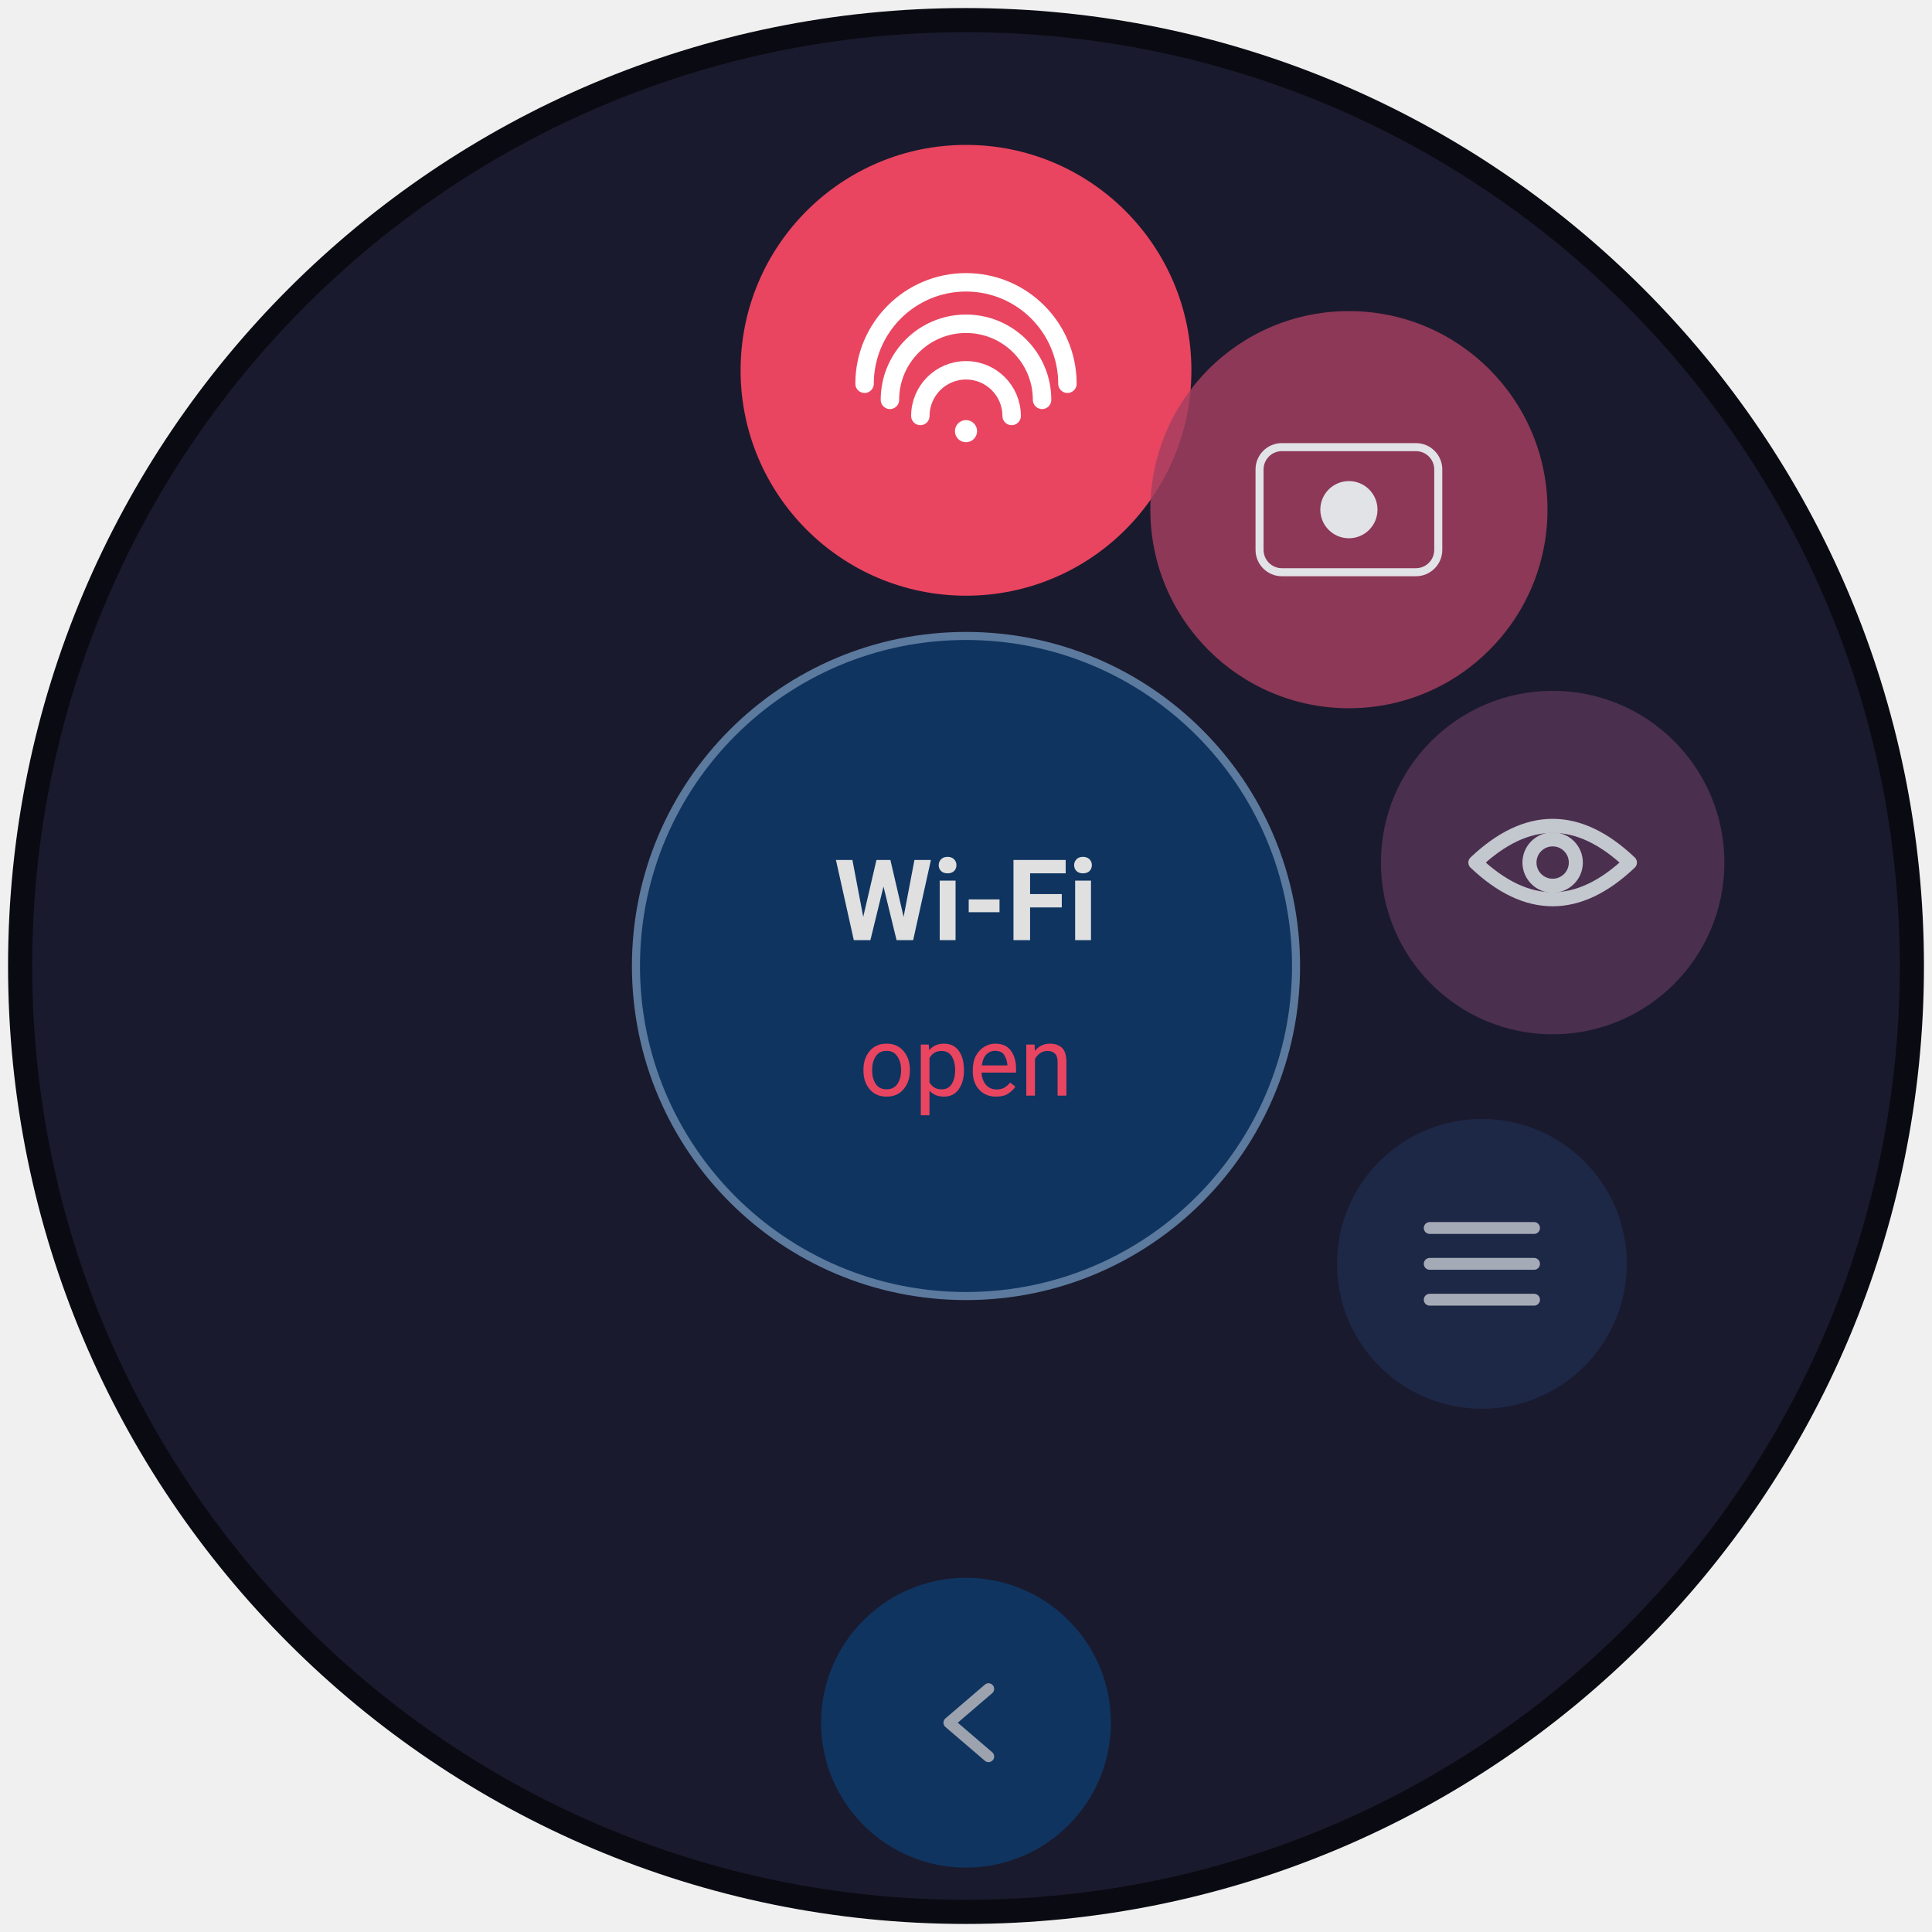
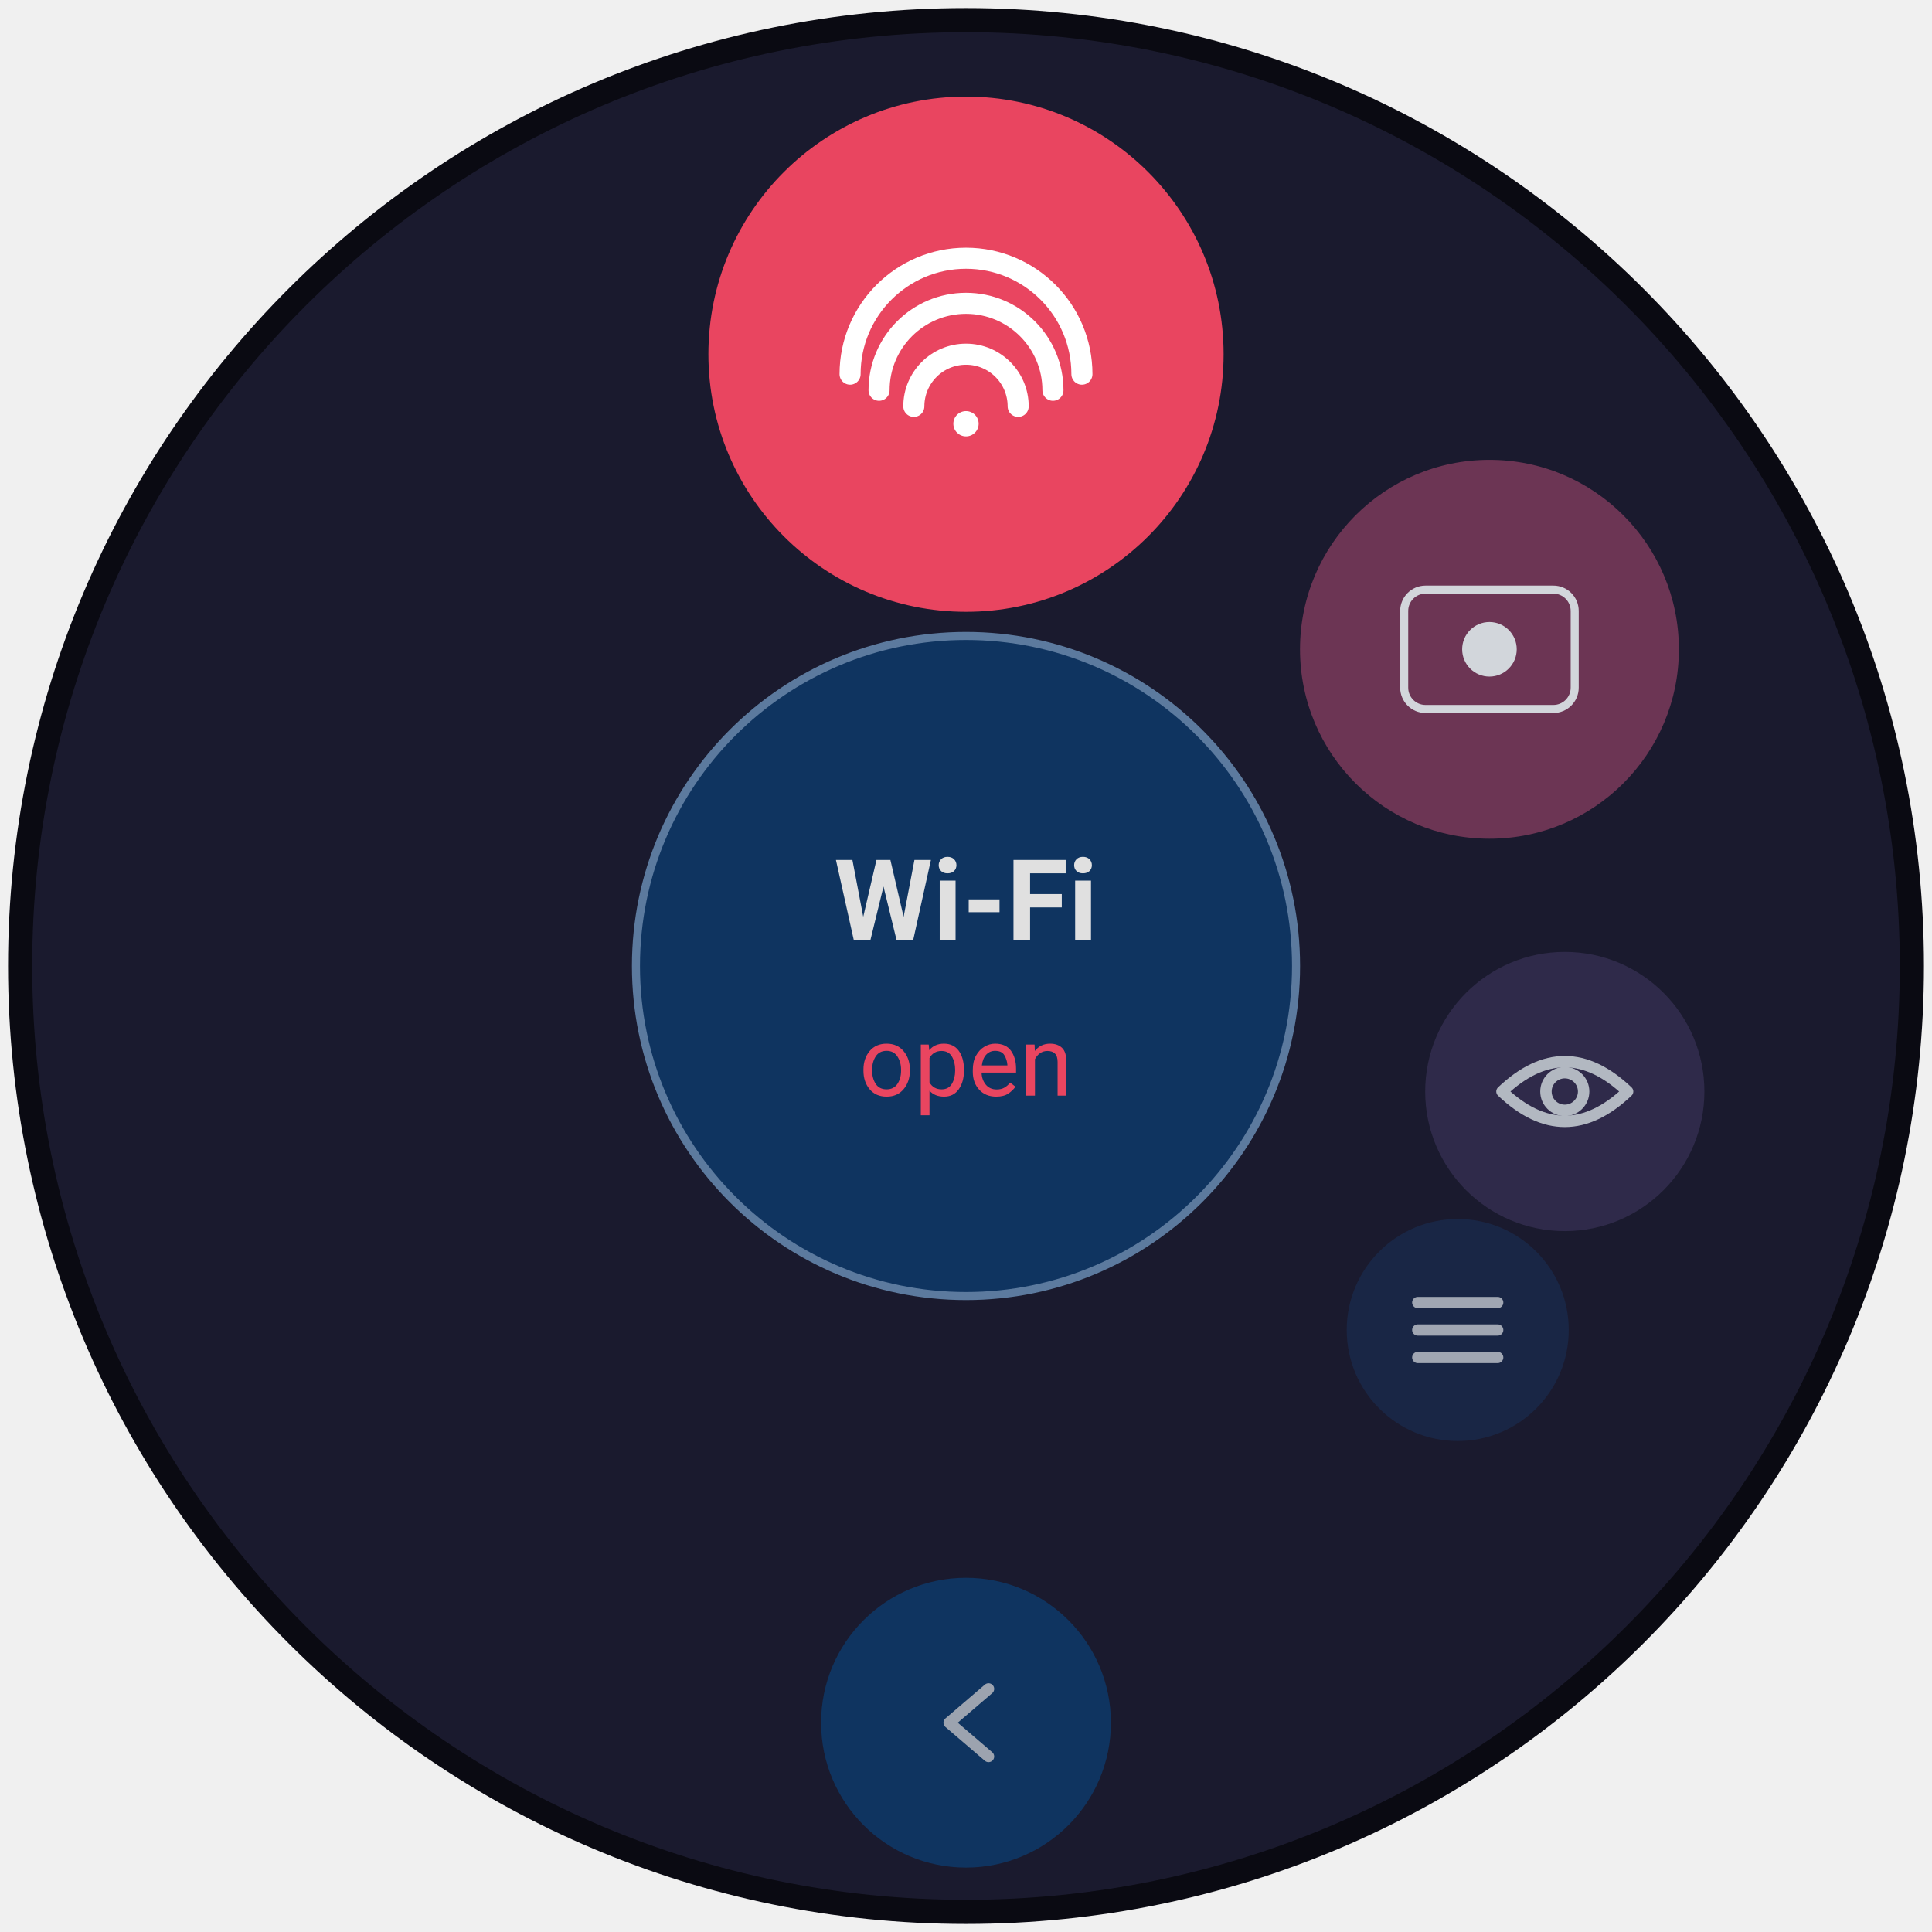
<svg xmlns="http://www.w3.org/2000/svg" viewBox="0 0 240 240" width="240" height="240">
  <circle cx="120" cy="120" r="119" fill="#0a0a12" />
  <circle cx="120" cy="120" r="116" fill="#1a1a2e" />
  <clipPath id="face">
    <circle cx="120" cy="120" r="116" />
  </clipPath>
  <g clip-path="url(#face)">
-     <circle cx="120" cy="46" r="28" fill="#e94560" opacity="1" />
-     <path d="M114.33 51.67 a5.67 5.67 0 0 1 11.34 0" stroke="#ffffff" stroke-width="2.291" fill="none" stroke-linecap="round" stroke-linejoin="round" />
-     <path d="M110.55 49.67 a9.45 9.45 0 0 1 18.9 0" stroke="#ffffff" stroke-width="2.291" fill="none" stroke-linecap="round" stroke-linejoin="round" />
-     <path d="M107.4 47.67 a12.6 12.6 0 0 1 25.2 0" stroke="#ffffff" stroke-width="2.291" fill="none" stroke-linecap="round" stroke-linejoin="round" />
-     <circle cx="120" cy="53.56" r="1.375" fill="#ffffff" />
-     <circle cx="167.566" cy="63.313" r="24.667" fill="#a63f60" opacity="0.828" />
-     <rect x="156.466" y="55.543" width="22.2" height="15.54" rx="2.775" fill="none" stroke="#e1e3e6" stroke-width="1" />
-     <circle cx="167.566" cy="63.313" r="3.552" fill="#e1e3e6" />
-     <circle cx="192.876" cy="107.15" r="21.333" fill="#643a60" opacity="0.655" />
-     <path d="M183.276 107.15 q9.6 -9.12 19.2 0 q-9.6 9.12 -19.2 0" stroke="#c3c7ce" stroke-width="1.745" fill="none" stroke-linecap="round" stroke-linejoin="round" />
-     <circle cx="192.876" cy="107.15" r="2.88" fill="none" stroke="#c3c7ce" stroke-width="1.745" />
-     <circle cx="184.086" cy="157" r="18" fill="#223560" opacity="0.483" />
-     <path d="M177.606 152.545 h12.96" stroke="#a5abb6" stroke-width="1.473" fill="none" stroke-linecap="round" stroke-linejoin="round" />
-     <path d="M177.606 157 h12.96" stroke="#a5abb6" stroke-width="1.473" fill="none" stroke-linecap="round" stroke-linejoin="round" />
-     <path d="M177.606 161.455 h12.96" stroke="#a5abb6" stroke-width="1.473" fill="none" stroke-linecap="round" stroke-linejoin="round" />
+     <circle cx="181.085" cy="165.218" r="13.79" fill="#183460" opacity="0.455" />
+     <path d="M176.12 161.805 h9.929" stroke="#a0a6b2" stroke-width="1.4" fill="none" stroke-linecap="round" stroke-linejoin="round" />
+     <path d="M176.12 165.218 h9.929" stroke="#a0a6b2" stroke-width="1.4" fill="none" stroke-linecap="round" stroke-linejoin="round" />
+     <path d="M176.12 168.631 h9.929" stroke="#a0a6b2" stroke-width="1.4" fill="none" stroke-linecap="round" stroke-linejoin="round" />
+     <circle cx="194.384" cy="135.591" r="17.341" fill="#403760" opacity="0.561" />
+     <path d="M186.58 135.591 q7.804 -7.413 15.607 0 q-7.804 7.413 -15.607 0" stroke="#b2b8c1" stroke-width="1.419" fill="none" stroke-linecap="round" stroke-linejoin="round" />
+     <circle cx="194.384" cy="135.591" r="2.341" fill="none" stroke="#b2b8c1" stroke-width="1.419" />
+     <circle cx="185.024" cy="80.657" r="23.533" fill="#873d60" opacity="0.747" />
+     <rect x="174.435" y="73.245" width="21.18" height="14.826" rx="2.647" fill="none" stroke="#d2d6db" stroke-width="1" />
+     <circle cx="185.024" cy="80.657" r="3.389" fill="#d2d6db" />
+     <circle cx="120" cy="44" r="32" fill="#e94560" opacity="1" />
+     <path d="M113.52 50.48 a6.48 6.48 0 0 1 12.96 0" stroke="#ffffff" stroke-width="2.618" fill="none" stroke-linecap="round" stroke-linejoin="round" />
+     <path d="M109.2 48.48 a10.8 10.8 0 0 1 21.6 0" stroke="#ffffff" stroke-width="2.618" fill="none" stroke-linecap="round" stroke-linejoin="round" />
+     <path d="M105.6 46.48 a14.4 14.4 0 0 1 28.8 0" stroke="#ffffff" stroke-width="2.618" fill="none" stroke-linecap="round" stroke-linejoin="round" />
+     <circle cx="120" cy="52.64" r="1.571" fill="#ffffff" />
    <circle cx="120" cy="120" r="41" fill="#0f3460" stroke="#5c7a9e" stroke-width="1" />
    <text x="120" y="112" font-family="Segoe UI, Roboto, Helvetica, Arial, sans-serif" font-size="14" font-weight="600" fill="#e0e0e0" text-anchor="middle" dominant-baseline="central">Wi-Fi</text>
    <text x="120" y="132" font-family="Segoe UI, Roboto, Helvetica, Arial, sans-serif" font-size="12" font-weight="400" fill="#e94560" text-anchor="middle" dominant-baseline="central">open</text>
    <circle cx="120" cy="214" r="18" fill="#0f3460" />
    <path d="M122.8 209.8 l-4.9 4.2 l4.9 4.2" stroke="#9ca3af" stroke-width="1.4" fill="none" stroke-linecap="round" stroke-linejoin="round" />
  </g>
</svg>
